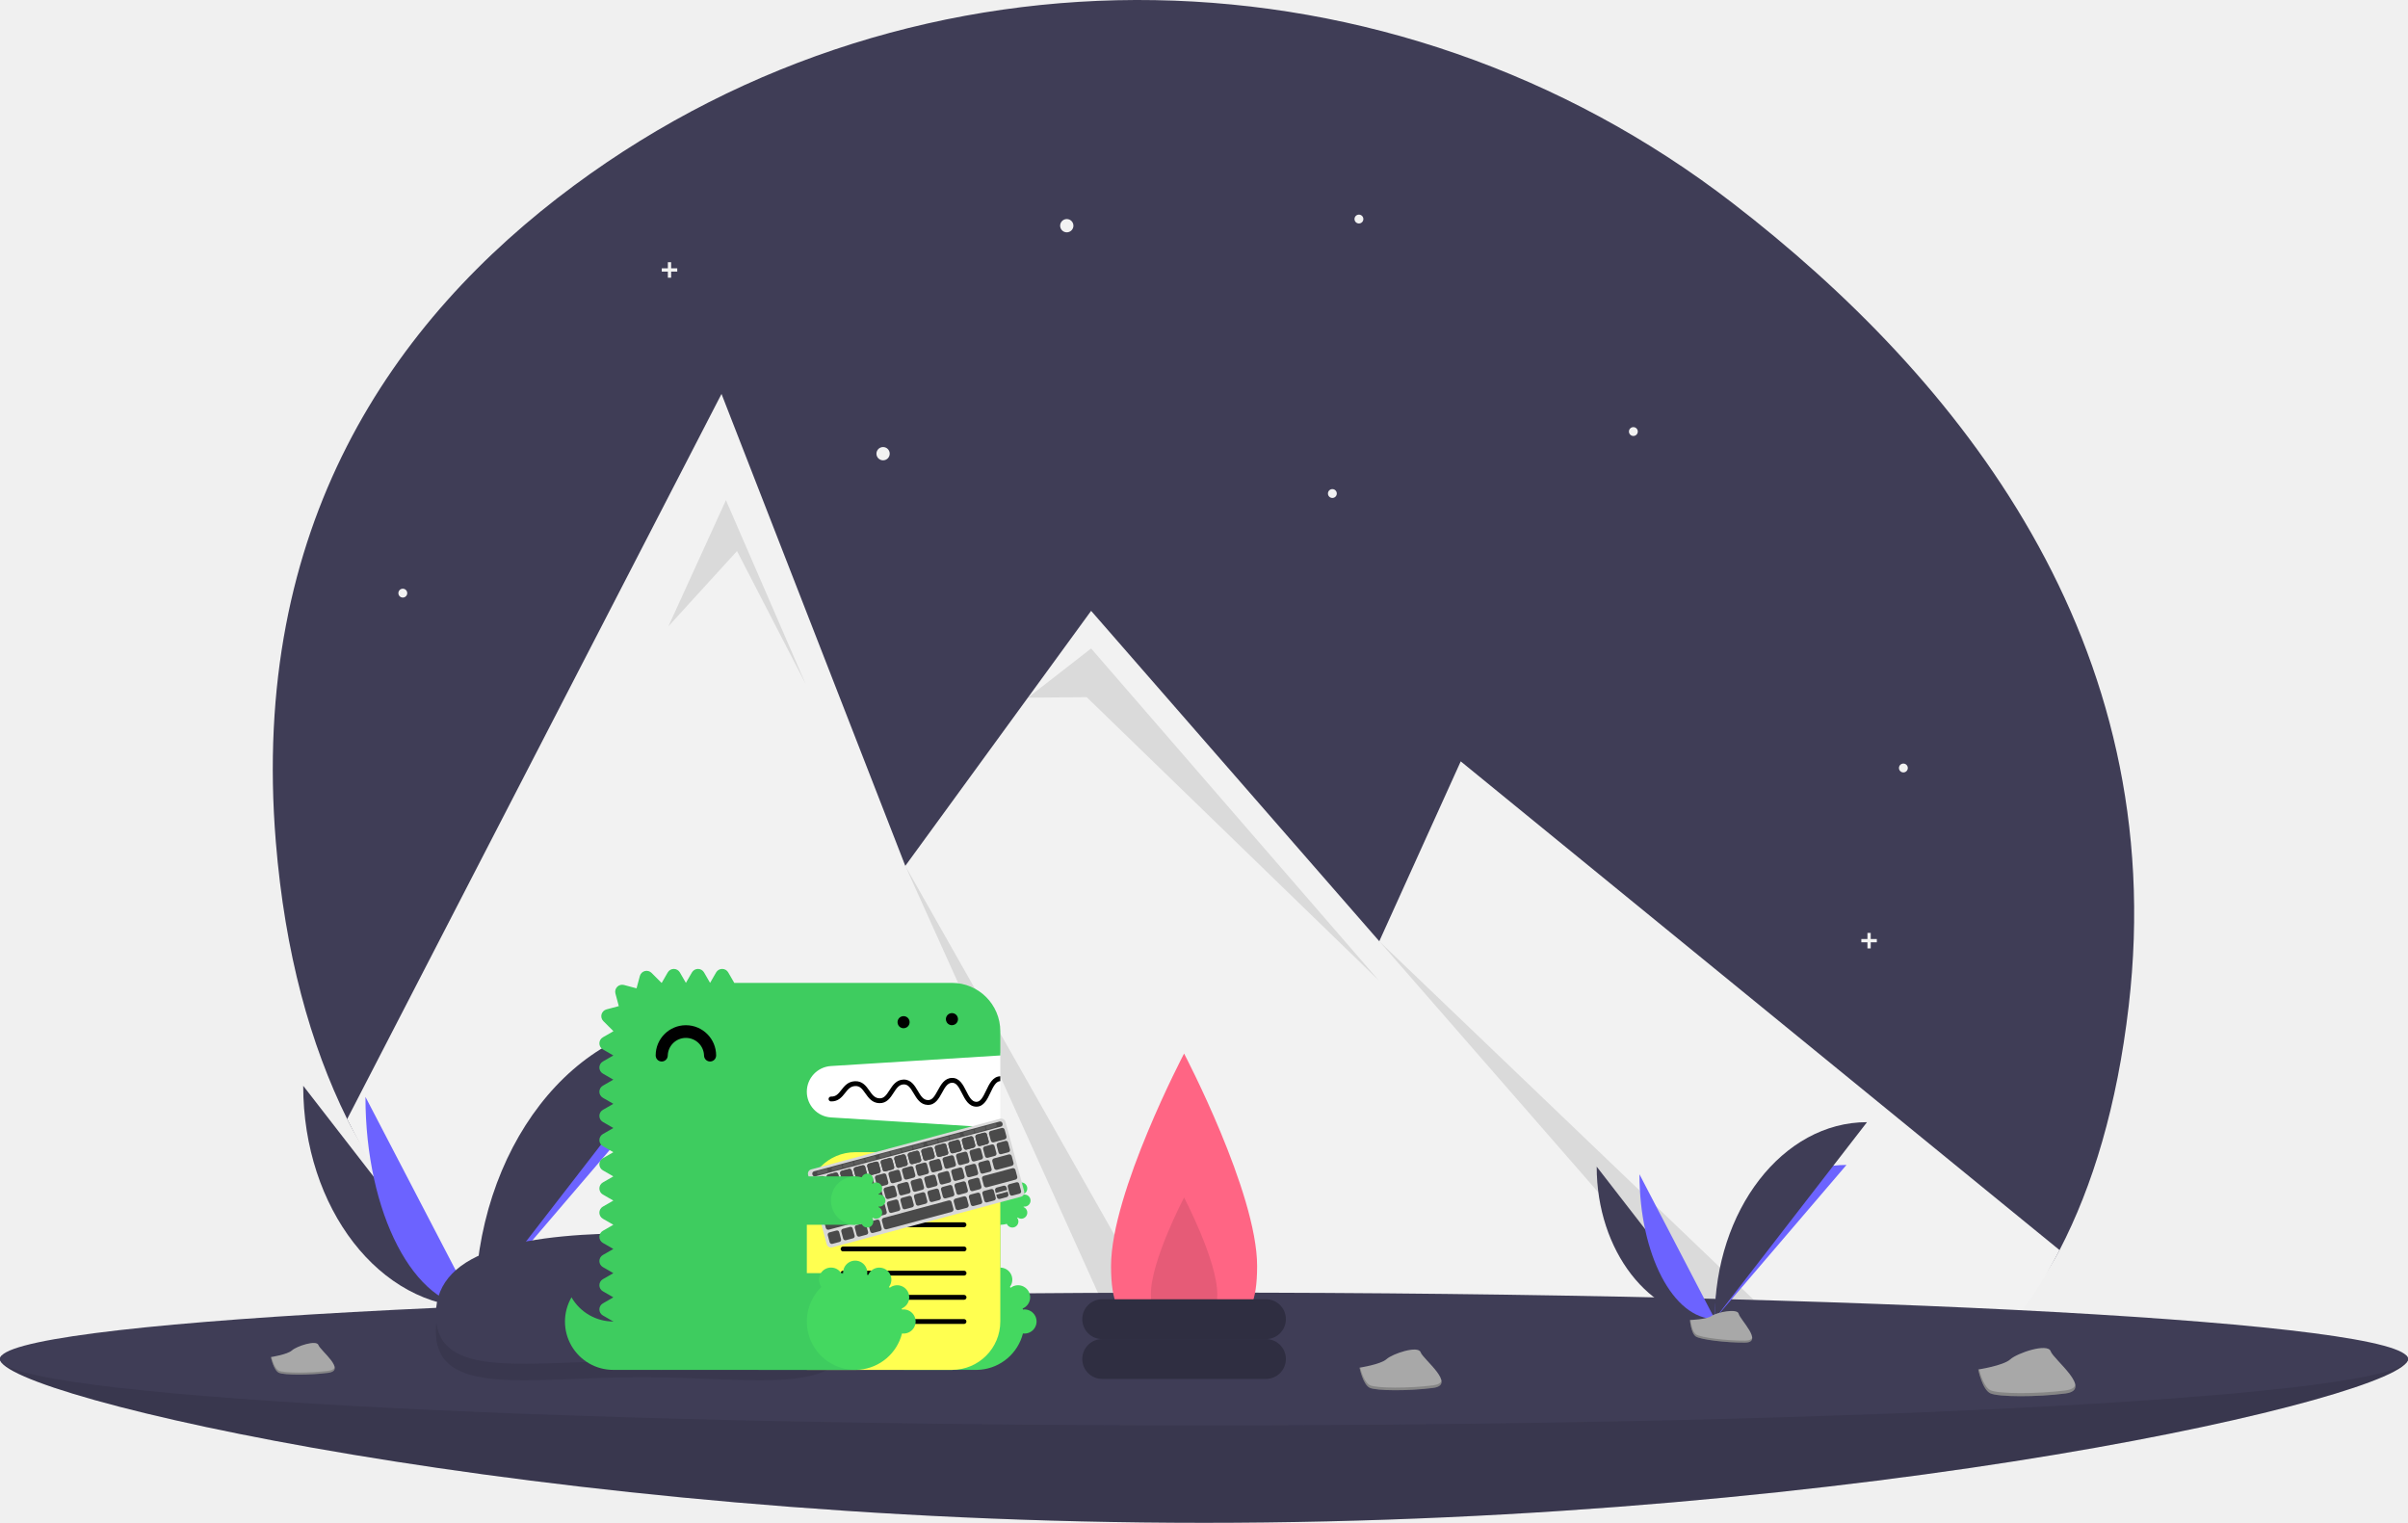
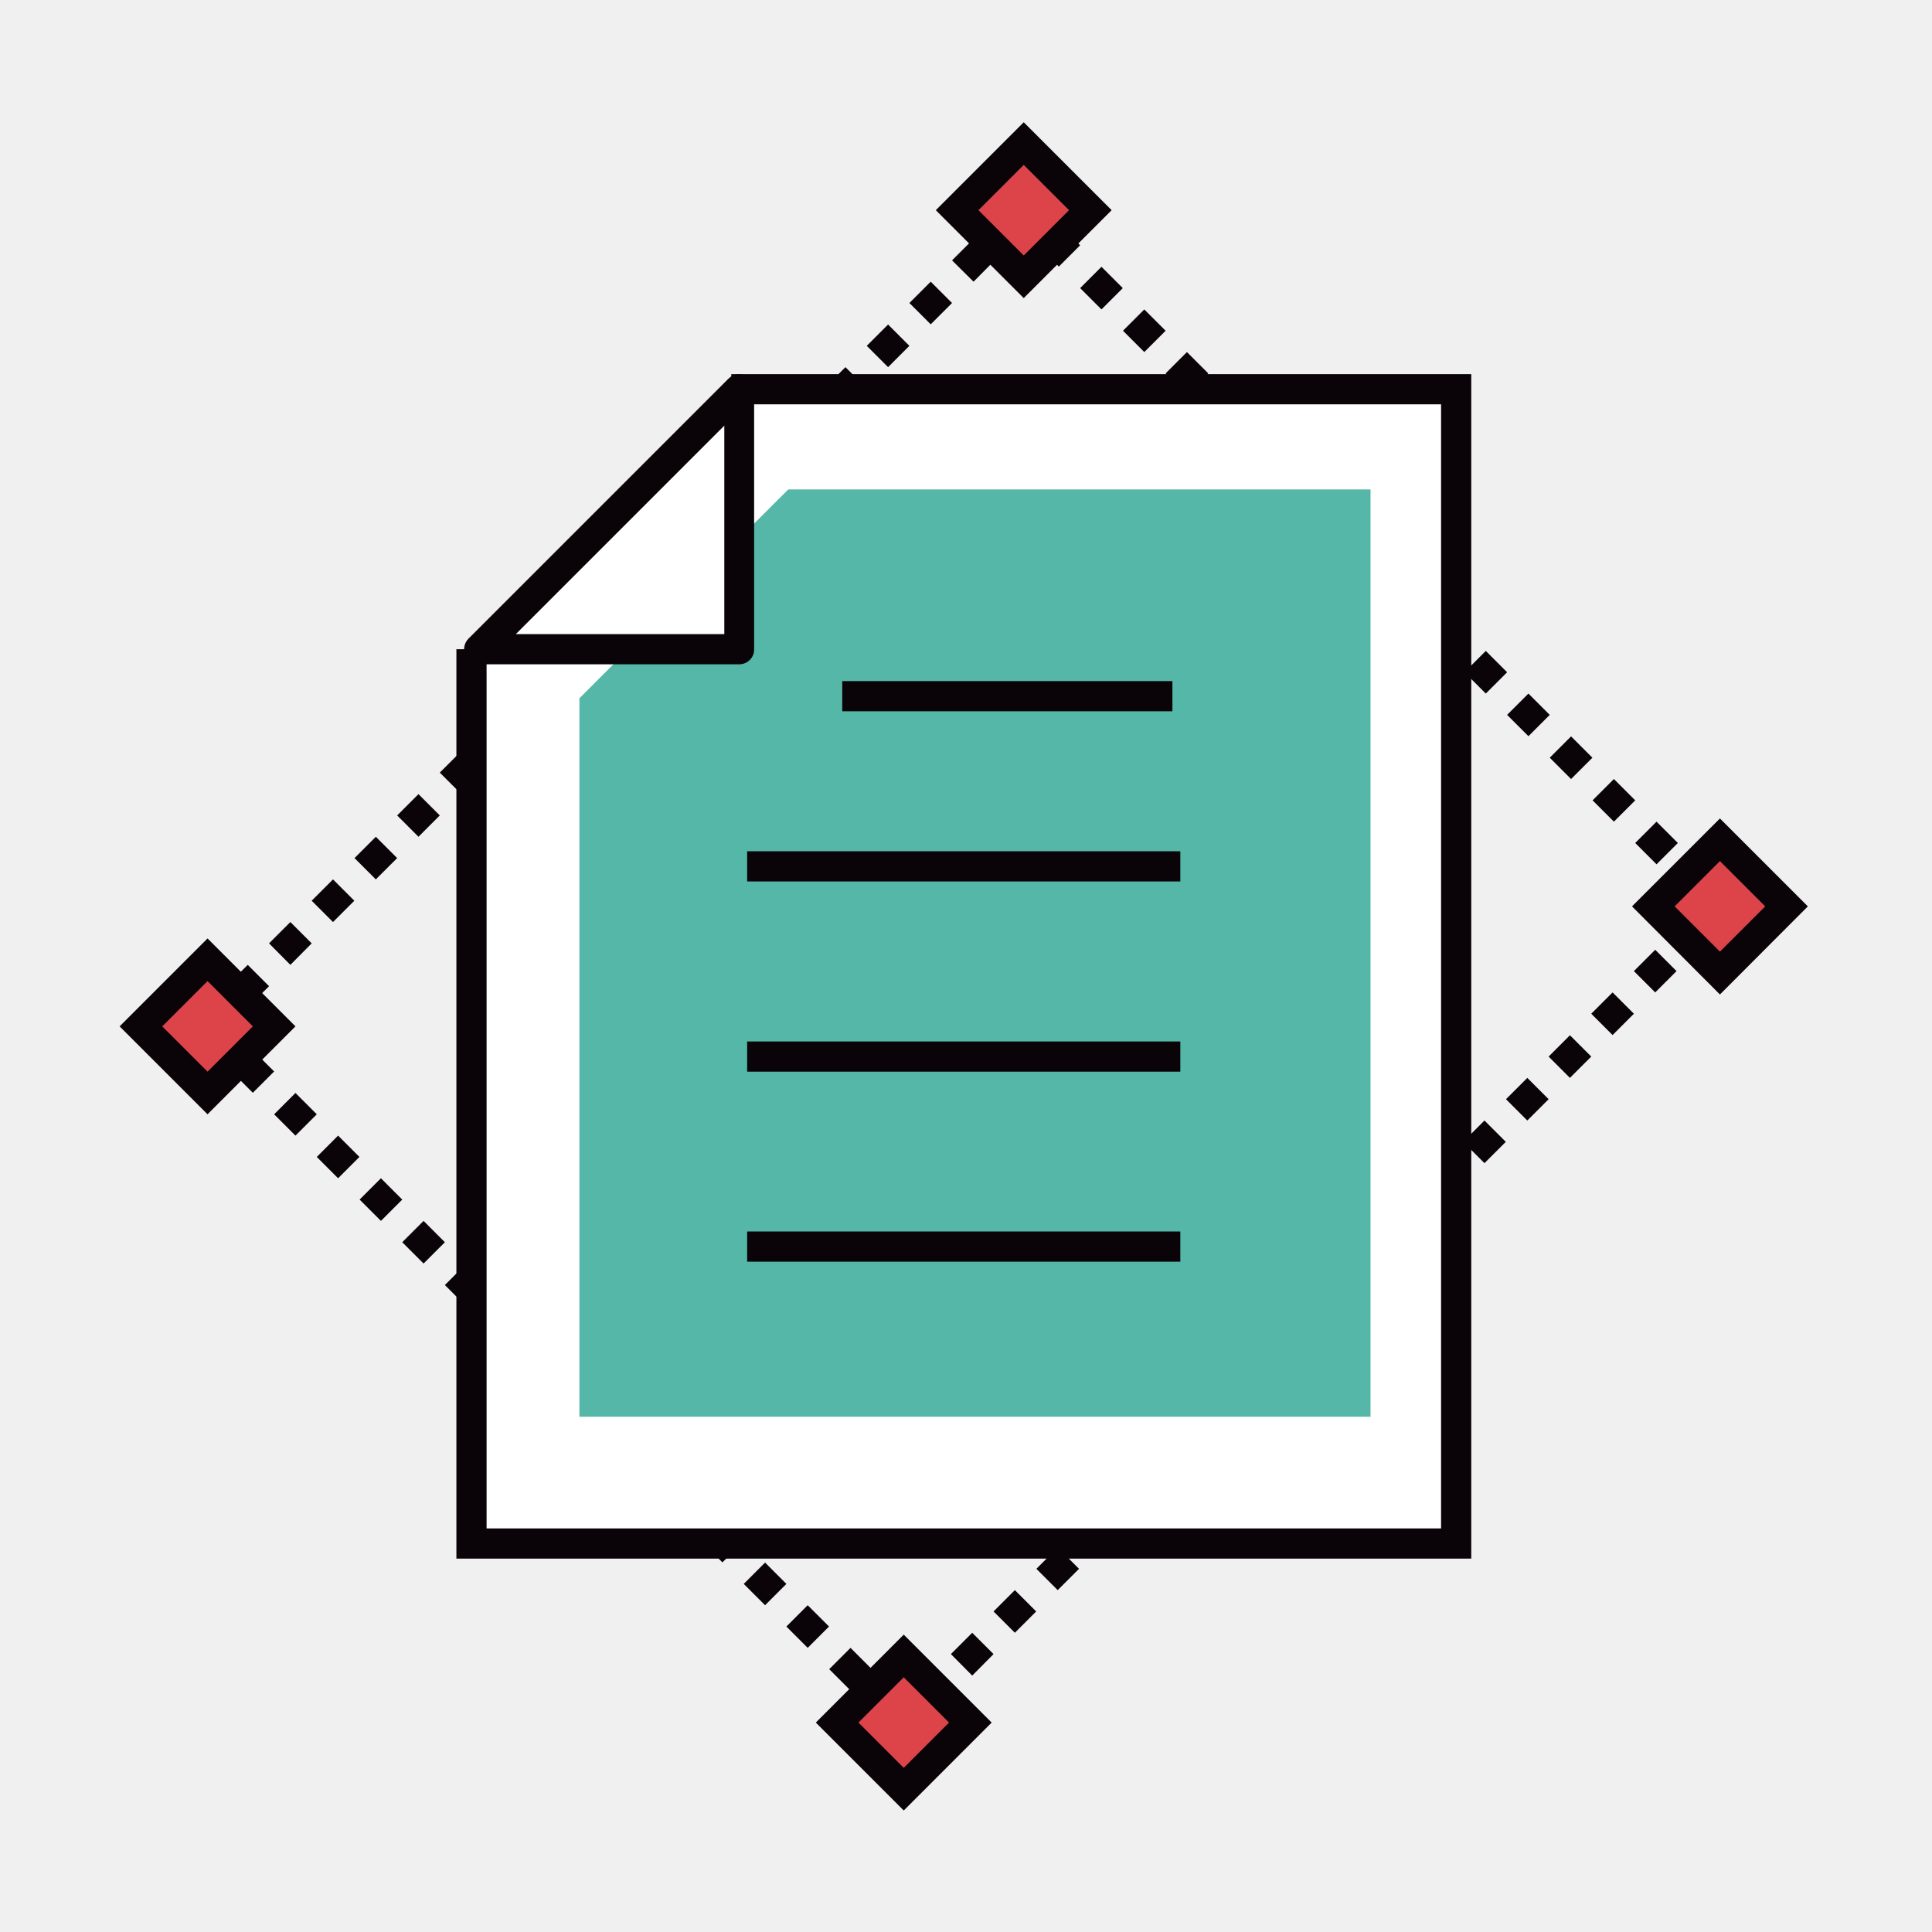
- <svg xmlns="http://www.w3.org/2000/svg" width="1088" height="687.962" viewBox="0 0 1088 687.962">
-   <g id="Group_12" data-name="Group 12" transform="translate(-57 -56)">
-     <g id="Group_11" data-name="Group 11" transform="translate(57 56)">
-       <path id="Path_83" data-name="Path 83" d="M1017.81,560.461c-5.27,45.15-16.22,81.4-31.25,110.31-20,38.52-54.21,54.04-84.77,70.28a193.275,193.275,0,0,1-27.46,11.94c-55.61,19.3-117.85,14.18-166.74,3.99a657.282,657.282,0,0,0-104.09-13.16q-14.97-.675-29.97-.67c-15.42.02-293.07,5.29-360.67-131.57-16.69-33.76-28.13-75-32.24-125.27-11.63-142.12,52.29-235.46,134.74-296.47,155.97-115.41,369.76-110.57,523.43,7.88C941.15,276.621,1036.99,396.031,1017.81,560.461Z" transform="translate(-56 -106.019)" fill="#3f3d56" />
-       <path id="Path_84" data-name="Path 84" d="M986.56,670.771c-20,38.52-47.21,64.04-77.77,80.28a193.272,193.272,0,0,1-27.46,11.94c-55.61,19.3-117.85,14.18-166.74,3.99a657.3,657.3,0,0,0-104.09-13.16q-14.97-.675-29.97-.67-23.13.03-46.25,1.72c-100.17,7.36-253.82-6.43-321.42-143.29L382,283.981,444.95,445.6l20.09,51.59,55.37-75.98L549,381.981l130.2,149.27,36.8-81.27L970.78,657.9l14.21,11.59Z" transform="translate(-56 -106.019)" fill="#f2f2f2" />
-       <path id="Path_85" data-name="Path 85" d="M302,282.962l26-57,36,83-31-60Z" opacity="0.1" />
-       <path id="Path_86" data-name="Path 86" d="M610.5,753.821q-14.97-.675-29.97-.67L465.04,497.191Z" transform="translate(-56 -106.019)" opacity="0.1" />
-       <path id="Path_87" data-name="Path 87" d="M464.411,315.191,493,292.962l130,150-132-128Z" opacity="0.1" />
-       <path id="Path_88" data-name="Path 88" d="M908.79,751.051a193.265,193.265,0,0,1-27.46,11.94L679.2,531.251Z" transform="translate(-56 -106.019)" opacity="0.1" />
-       <circle id="Ellipse_11" data-name="Ellipse 11" cx="3" cy="3" r="3" transform="translate(479 98.962)" fill="#f2f2f2" />
-       <circle id="Ellipse_12" data-name="Ellipse 12" cx="3" cy="3" r="3" transform="translate(396 201.962)" fill="#f2f2f2" />
-       <circle id="Ellipse_13" data-name="Ellipse 13" cx="2" cy="2" r="2" transform="translate(600 220.962)" fill="#f2f2f2" />
-       <circle id="Ellipse_14" data-name="Ellipse 14" cx="2" cy="2" r="2" transform="translate(180 265.962)" fill="#f2f2f2" />
-       <circle id="Ellipse_15" data-name="Ellipse 15" cx="2" cy="2" r="2" transform="translate(612 96.962)" fill="#f2f2f2" />
-       <circle id="Ellipse_16" data-name="Ellipse 16" cx="2" cy="2" r="2" transform="translate(736 192.962)" fill="#f2f2f2" />
-       <circle id="Ellipse_17" data-name="Ellipse 17" cx="2" cy="2" r="2" transform="translate(858 344.962)" fill="#f2f2f2" />
-       <path id="Path_89" data-name="Path 89" d="M306,121.222h-2.76v-2.76h-1.48v2.76H299V122.7h2.76v2.759h1.48V122.7H306Z" fill="#f2f2f2" />
-       <path id="Path_90" data-name="Path 90" d="M848,424.222h-2.76v-2.76h-1.48v2.76H841V425.7h2.76v2.759h1.48V425.7H848Z" fill="#f2f2f2" />
-       <path id="Path_91" data-name="Path 91" d="M1144,719.981c0,16.569-243.557,74-544,74s-544-57.431-544-74,243.557,14,544,14S1144,703.413,1144,719.981Z" transform="translate(-56 -106.019)" fill="#3f3d56" />
-       <path id="Path_92" data-name="Path 92" d="M1144,719.981c0,16.569-243.557,74-544,74s-544-57.431-544-74,243.557,14,544,14S1144,703.413,1144,719.981Z" transform="translate(-56 -106.019)" opacity="0.1" />
-       <ellipse id="Ellipse_18" data-name="Ellipse 18" cx="544" cy="30" rx="544" ry="30" transform="translate(0 583.962)" fill="#3f3d56" />
-       <path id="Path_93" data-name="Path 93" d="M624,677.981c0,33.137-14.775,24-33,24s-33,9.137-33-24,33-96,33-96S624,644.844,624,677.981Z" transform="translate(-56 -106.019)" fill="#ff6584" />
-       <path id="Path_94" data-name="Path 94" d="M606,690.66c0,15.062-6.716,10.909-15,10.909s-15,4.153-15-10.909,15-43.636,15-43.636S606,675.6,606,690.66Z" transform="translate(-56 -106.019)" opacity="0.1" />
-       <rect id="Rectangle_97" data-name="Rectangle 97" width="92" height="18" rx="9" transform="translate(489 604.962)" fill="#2f2e41" />
-       <rect id="Rectangle_98" data-name="Rectangle 98" width="92" height="18" rx="9" transform="translate(489 586.962)" fill="#2f2e41" />
-       <path id="Path_95" data-name="Path 95" d="M193,596.547c0,55.343,34.719,100.126,77.626,100.126" transform="translate(-56 -106.019)" fill="#3f3d56" />
-       <path id="Path_96" data-name="Path 96" d="M270.626,696.673c0-55.965,38.745-101.251,86.626-101.251" transform="translate(-56 -106.019)" fill="#6c63ff" />
-       <path id="Path_97" data-name="Path 97" d="M221.125,601.564c0,52.57,22.14,95.109,49.5,95.109" transform="translate(-56 -106.019)" fill="#6c63ff" />
-       <path id="Path_98" data-name="Path 98" d="M270.626,696.673c0-71.511,44.783-129.377,100.126-129.377" transform="translate(-56 -106.019)" fill="#3f3d56" />
-       <path id="Path_99" data-name="Path 99" d="M254.3,697.379s11.009-.339,14.326-2.7,16.934-5.183,17.757-1.395,16.544,18.844,4.115,18.945-28.879-1.936-32.19-3.953S254.3,697.379,254.3,697.379Z" transform="translate(-56 -106.019)" fill="#a8a8a8" />
-       <path id="Path_100" data-name="Path 100" d="M290.716,710.909c-12.429.1-28.879-1.936-32.19-3.953-2.522-1.536-3.527-7.048-3.863-9.591l-.368.014s.7,8.879,4.009,10.9,19.761,4.053,32.19,3.953c3.588-.029,4.827-1.305,4.759-3.2C294.755,710.174,293.386,710.887,290.716,710.909Z" transform="translate(-56 -106.019)" opacity="0.2" />
-       <path id="Path_101" data-name="Path 101" d="M777.429,633.081c0,38.029,23.857,68.8,53.341,68.8" transform="translate(-56 -106.019)" fill="#3f3d56" />
-       <path id="Path_102" data-name="Path 102" d="M830.769,701.882c0-38.456,26.623-69.575,59.525-69.575" transform="translate(-56 -106.019)" fill="#6c63ff" />
-       <path id="Path_103" data-name="Path 103" d="M796.755,636.528c0,36.124,15.213,65.354,34.014,65.354" transform="translate(-56 -106.019)" fill="#6c63ff" />
-       <path id="Path_104" data-name="Path 104" d="M830.769,701.882c0-49.139,30.773-88.9,68.8-88.9" transform="translate(-56 -106.019)" fill="#3f3d56" />
-       <path id="Path_105" data-name="Path 105" d="M819.548,702.367s7.565-.233,9.844-1.856,11.636-3.562,12.2-.958,11.368,12.949,2.828,13.018-19.844-1.33-22.119-2.716S819.548,702.367,819.548,702.367Z" transform="translate(-56 -106.019)" fill="#a8a8a8" />
-       <path id="Path_106" data-name="Path 106" d="M844.574,711.664c-8.54.069-19.844-1.33-22.119-2.716-1.733-1.056-2.423-4.843-2.654-6.59l-.253.01s.479,6.1,2.755,7.487,13.579,2.785,22.119,2.716c2.465-.02,3.317-.9,3.27-2.2C847.349,711.159,846.409,711.649,844.574,711.664Z" transform="translate(-56 -106.019)" opacity="0.2" />
-       <path id="Path_107" data-name="Path 107" d="M949.813,724.718s11.36-1.729,14.5-4.591,16.89-7.488,18.217-3.667,19.494,17.447,6.633,19.107-30.153,1.609-33.835-.065S949.813,724.718,949.813,724.718Z" transform="translate(-56 -106.019)" fill="#a8a8a8" />
-       <path id="Path_108" data-name="Path 108" d="M989.228,734.173c-12.86,1.659-30.153,1.609-33.835-.065-2.8-1.275-4.535-6.858-5.2-9.45l-.379.061s1.833,9.109,5.516,10.783,20.975,1.725,33.835.065c3.712-.479,4.836-1.956,4.529-3.906C993.319,732.907,991.991,733.817,989.228,734.173Z" transform="translate(-56 -106.019)" opacity="0.2" />
-       <path id="Path_109" data-name="Path 109" d="M670.26,723.9s9.587-1.459,12.237-3.875,14.255-6.32,15.374-3.095,16.452,14.725,5.6,16.125-25.448,1.358-28.555-.055S670.26,723.9,670.26,723.9Z" transform="translate(-56 -106.019)" fill="#a8a8a8" />
-       <path id="Path_110" data-name="Path 110" d="M703.524,731.875c-10.853,1.4-25.448,1.358-28.555-.055-2.367-1.076-3.827-5.788-4.39-7.976l-.32.051s1.547,7.687,4.655,9.1,17.7,1.456,28.555.055c3.133-.4,4.081-1.651,3.822-3.3C706.977,730.807,705.856,731.575,703.524,731.875Z" transform="translate(-56 -106.019)" opacity="0.2" />
-       <path id="Path_111" data-name="Path 111" d="M178.389,719.109s7.463-1.136,9.527-3.016,11.1-4.92,11.969-2.409,12.808,11.463,4.358,12.553-19.811,1.057-22.23-.043S178.389,719.109,178.389,719.109Z" transform="translate(-56 -106.019)" fill="#a8a8a8" />
-       <path id="Path_112" data-name="Path 112" d="M204.285,725.321c-8.449,1.09-19.811,1.057-22.23-.043-1.842-.838-2.979-4.506-3.417-6.209l-.249.04s1.2,5.984,3.624,7.085,13.781,1.133,22.23.043c2.439-.315,3.177-1.285,2.976-2.566C206.973,724.489,206.1,725.087,204.285,725.321Z" transform="translate(-56 -106.019)" opacity="0.2" />
-       <path id="Path_113" data-name="Path 113" d="M439.7,707.337c0,30.22-42.124,20.873-93.7,20.873s-93.074,9.347-93.074-20.873,42.118-36.793,93.694-36.793S439.7,677.117,439.7,707.337Z" transform="translate(-56 -106.019)" opacity="0.1" />
-       <path id="Path_114" data-name="Path 114" d="M439.7,699.9c0,30.22-42.124,20.873-93.7,20.873s-93.074,9.347-93.074-20.873S295.04,663.1,346.616,663.1,439.7,669.676,439.7,699.9Z" transform="translate(-56 -106.019)" fill="#3f3d56" />
-     </g>
-     <g id="docusaurus_keytar" transform="translate(312.271 493.733)">
-       <path id="Path_40" data-name="Path 40" d="M99,52h91.791V89.153H99Z" transform="translate(5.904 -14.001)" fill="#fff" fill-rule="evenodd" />
-       <path id="Path_41" data-name="Path 41" d="M24.855,163.927A21.828,21.828,0,0,1,5.947,153a21.829,21.829,0,0,0,18.908,32.782H46.71V163.927Z" transform="translate(-3 -4.634)" fill="#3ecc5f" fill-rule="evenodd" />
-       <path id="Path_42" data-name="Path 42" d="M121.861,61.1l76.514-4.782V45.39A21.854,21.854,0,0,0,176.52,23.535H78.173L75.441,18.8a3.154,3.154,0,0,0-5.464,0l-2.732,4.732L64.513,18.8a3.154,3.154,0,0,0-5.464,0l-2.732,4.732L53.586,18.8a3.154,3.154,0,0,0-5.464,0L45.39,23.535c-.024,0-.046,0-.071,0l-4.526-4.525a3.153,3.153,0,0,0-5.276,1.414l-1.5,5.577-5.674-1.521a3.154,3.154,0,0,0-3.863,3.864L26,34.023l-5.575,1.494a3.155,3.155,0,0,0-1.416,5.278l4.526,4.526c0,.023,0,.046,0,.07L18.8,48.122a3.154,3.154,0,0,0,0,5.464l4.732,2.732L18.8,59.05a3.154,3.154,0,0,0,0,5.464l4.732,2.732L18.8,69.977a3.154,3.154,0,0,0,0,5.464l4.732,2.732L18.8,80.9a3.154,3.154,0,0,0,0,5.464L23.535,89.1,18.8,91.832a3.154,3.154,0,0,0,0,5.464l4.732,2.732L18.8,102.76a3.154,3.154,0,0,0,0,5.464l4.732,2.732L18.8,113.687a3.154,3.154,0,0,0,0,5.464l4.732,2.732L18.8,124.615a3.154,3.154,0,0,0,0,5.464l4.732,2.732L18.8,135.542a3.154,3.154,0,0,0,0,5.464l4.732,2.732L18.8,146.469a3.154,3.154,0,0,0,0,5.464l4.732,2.732L18.8,157.4a3.154,3.154,0,0,0,0,5.464l4.732,2.732L18.8,168.324a3.154,3.154,0,0,0,0,5.464l4.732,2.732A21.854,21.854,0,0,0,45.39,198.375H176.52a21.854,21.854,0,0,0,21.855-21.855V89.1l-76.514-4.782a11.632,11.632,0,0,1,0-23.219" transform="translate(-1.681 -17.226)" fill="#3ecc5f" fill-rule="evenodd" />
-       <path id="Path_43" data-name="Path 43" d="M143,186.71h32.782V143H143Z" transform="translate(9.984 -5.561)" fill="#3ecc5f" fill-rule="evenodd" />
-       <path id="Path_44" data-name="Path 44" d="M196.71,159.855a5.438,5.438,0,0,0-.7.07c-.042-.164-.081-.329-.127-.493a5.457,5.457,0,1,0-5.4-9.372q-.181-.185-.366-.367a5.454,5.454,0,1,0-9.384-5.4c-.162-.046-.325-.084-.486-.126a5.467,5.467,0,1,0-10.788,0c-.162.042-.325.08-.486.126a5.457,5.457,0,1,0-9.384,5.4,21.843,21.843,0,1,0,36.421,21.02,5.452,5.452,0,1,0,.7-10.858" transform="translate(10.912 -6.025)" fill="#44d860" fill-rule="evenodd" />
-       <path id="Path_45" data-name="Path 45" d="M153,124.855h32.782V103H153Z" transform="translate(10.912 -9.271)" fill="#3ecc5f" fill-rule="evenodd" />
-       <path id="Path_46" data-name="Path 46" d="M194.855,116.765a2.732,2.732,0,1,0,0-5.464,2.811,2.811,0,0,0-.349.035c-.022-.082-.04-.164-.063-.246a2.733,2.733,0,0,0-1.052-5.253,2.7,2.7,0,0,0-1.648.566q-.09-.093-.184-.184a2.7,2.7,0,0,0,.553-1.633,2.732,2.732,0,0,0-5.245-1.07,10.928,10.928,0,1,0,0,21.031,2.732,2.732,0,0,0,5.245-1.07,2.7,2.7,0,0,0-.553-1.633q.093-.09.184-.184a2.7,2.7,0,0,0,1.648.566,2.732,2.732,0,0,0,1.052-5.253c.023-.081.042-.164.063-.246a2.814,2.814,0,0,0,.349.035" transform="translate(12.767 -9.377)" fill="#44d860" fill-rule="evenodd" />
-       <path id="Path_47" data-name="Path 47" d="M65.087,56.891a2.732,2.732,0,0,1-2.732-2.732,8.2,8.2,0,0,0-16.391,0,2.732,2.732,0,0,1-5.464,0,13.659,13.659,0,0,1,27.319,0,2.732,2.732,0,0,1-2.732,2.732" transform="translate(0.478 -15.068)" fill-rule="evenodd" />
-       <path id="Path_48" data-name="Path 48" d="M103,191.347h65.565a21.854,21.854,0,0,0,21.855-21.855V93H124.855A21.854,21.854,0,0,0,103,114.855Z" transform="translate(6.275 -10.199)" fill="#ffff50" fill-rule="evenodd" />
-       <path id="Path_49" data-name="Path 49" d="M173.216,129.787H118.535a1.093,1.093,0,1,1,0-2.185h54.681a1.093,1.093,0,0,1,0,2.185m0,21.855H118.535a1.093,1.093,0,1,1,0-2.186h54.681a1.093,1.093,0,0,1,0,2.186m0,21.855H118.535a1.093,1.093,0,1,1,0-2.185h54.681a1.093,1.093,0,0,1,0,2.185m0-54.434H118.535a1.093,1.093,0,1,1,0-2.185h54.681a1.093,1.093,0,0,1,0,2.185m0,21.652H118.535a1.093,1.093,0,1,1,0-2.186h54.681a1.093,1.093,0,0,1,0,2.186m0,21.855H118.535a1.093,1.093,0,1,1,0-2.186h54.681a1.093,1.093,0,0,1,0,2.186M189.585,61.611c-.013,0-.024-.007-.037-.005-3.377.115-4.974,3.492-6.384,6.472-1.471,3.114-2.608,5.139-4.473,5.078-2.064-.074-3.244-2.406-4.494-4.874-1.436-2.835-3.075-6.049-6.516-5.929-3.329.114-4.932,3.053-6.346,5.646-1.5,2.762-2.529,4.442-4.5,4.364-2.106-.076-3.225-1.972-4.52-4.167-1.444-2.443-3.112-5.191-6.487-5.1-3.272.113-4.879,2.606-6.3,4.808-1.5,2.328-2.552,3.746-4.551,3.662-2.156-.076-3.27-1.65-4.558-3.472-1.447-2.047-3.077-4.363-6.442-4.251-3.2.109-4.807,2.153-6.224,3.954-1.346,1.709-2.4,3.062-4.621,2.977a1.093,1.093,0,0,0-.079,2.186c3.3.11,4.967-1.967,6.417-3.81,1.286-1.635,2.4-3.045,4.582-3.12,2.1-.09,3.091,1.218,4.584,3.327,1.417,2,3.026,4.277,6.263,4.394,3.391.114,5.022-2.42,6.467-4.663,1.292-2,2.406-3.734,4.535-3.807,1.959-.073,3.026,1.475,4.529,4.022,1.417,2.4,3.023,5.121,6.324,5.241,3.415.118,5.064-2.863,6.5-5.5,1.245-2.282,2.419-4.437,4.5-4.509,1.959-.046,2.981,1.743,4.492,4.732,1.412,2.79,3.013,5.95,6.365,6.071l.185,0c3.348,0,4.937-3.36,6.343-6.331,1.245-2.634,2.423-5.114,4.444-5.216Z" transform="translate(7.109 -13.11)" fill-rule="evenodd" />
-       <path id="Path_50" data-name="Path 50" d="M83,186.71h43.71V143H83Z" transform="translate(4.42 -5.561)" fill="#3ecc5f" fill-rule="evenodd" />
-       <g id="Group_8" data-name="Group 8" transform="matrix(0.966, -0.259, 0.259, 0.966, 109.327, 91.085)">
-         <rect id="Rectangle_3" data-name="Rectangle 3" width="92.361" height="36.462" rx="2" transform="translate(0 0)" fill="#d8d8d8" />
-         <g id="Group_2" data-name="Group 2" transform="translate(1.531 23.03)">
-           <rect id="Rectangle_4" data-name="Rectangle 4" width="5.336" height="5.336" rx="1" transform="translate(16.797 0)" fill="#4a4a4a" />
-           <rect id="Rectangle_5" data-name="Rectangle 5" width="5.336" height="5.336" rx="1" transform="translate(23.12 0)" fill="#4a4a4a" />
-           <rect id="Rectangle_6" data-name="Rectangle 6" width="5.336" height="5.336" rx="1" transform="translate(29.444 0)" fill="#4a4a4a" />
-           <rect id="Rectangle_7" data-name="Rectangle 7" width="5.336" height="5.336" rx="1" transform="translate(35.768 0)" fill="#4a4a4a" />
-           <rect id="Rectangle_8" data-name="Rectangle 8" width="5.336" height="5.336" rx="1" transform="translate(42.091 0)" fill="#4a4a4a" />
-           <rect id="Rectangle_9" data-name="Rectangle 9" width="5.336" height="5.336" rx="1" transform="translate(48.415 0)" fill="#4a4a4a" />
-           <rect id="Rectangle_10" data-name="Rectangle 10" width="5.336" height="5.336" rx="1" transform="translate(54.739 0)" fill="#4a4a4a" />
-           <rect id="Rectangle_11" data-name="Rectangle 11" width="5.336" height="5.336" rx="1" transform="translate(61.063 0)" fill="#4a4a4a" />
-           <rect id="Rectangle_12" data-name="Rectangle 12" width="5.336" height="5.336" rx="1" transform="translate(67.386 0)" fill="#4a4a4a" />
-           <path id="Path_51" data-name="Path 51" d="M1.093,0H14.518a1.093,1.093,0,0,1,1.093,1.093V4.243a1.093,1.093,0,0,1-1.093,1.093H1.093A1.093,1.093,0,0,1,0,4.243V1.093A1.093,1.093,0,0,1,1.093,0ZM75,0H88.426a1.093,1.093,0,0,1,1.093,1.093V4.243a1.093,1.093,0,0,1-1.093,1.093H75a1.093,1.093,0,0,1-1.093-1.093V1.093A1.093,1.093,0,0,1,75,0Z" transform="translate(0 0)" fill="#4a4a4a" fill-rule="evenodd" />
-         </g>
-         <g id="Group_3" data-name="Group 3" transform="translate(1.531 10.261)">
-           <path id="Path_52" data-name="Path 52" d="M1.093,0H6.218A1.093,1.093,0,0,1,7.31,1.093V4.242A1.093,1.093,0,0,1,6.218,5.335H1.093A1.093,1.093,0,0,1,0,4.242V1.093A1.093,1.093,0,0,1,1.093,0Z" transform="translate(0 0)" fill="#4a4a4a" fill-rule="evenodd" />
-           <rect id="Rectangle_13" data-name="Rectangle 13" width="5.336" height="5.336" rx="1" transform="translate(8.299 0)" fill="#4a4a4a" />
-           <rect id="Rectangle_14" data-name="Rectangle 14" width="5.336" height="5.336" rx="1" transform="translate(14.623 0)" fill="#4a4a4a" />
-           <rect id="Rectangle_15" data-name="Rectangle 15" width="5.336" height="5.336" rx="1" transform="translate(20.947 0)" fill="#4a4a4a" />
-           <rect id="Rectangle_16" data-name="Rectangle 16" width="5.336" height="5.336" rx="1" transform="translate(27.271 0)" fill="#4a4a4a" />
-           <rect id="Rectangle_17" data-name="Rectangle 17" width="5.336" height="5.336" rx="1" transform="translate(33.594 0)" fill="#4a4a4a" />
-           <rect id="Rectangle_18" data-name="Rectangle 18" width="5.336" height="5.336" rx="1" transform="translate(39.918 0)" fill="#4a4a4a" />
-           <rect id="Rectangle_19" data-name="Rectangle 19" width="5.336" height="5.336" rx="1" transform="translate(46.242 0)" fill="#4a4a4a" />
-           <rect id="Rectangle_20" data-name="Rectangle 20" width="5.336" height="5.336" rx="1" transform="translate(52.565 0)" fill="#4a4a4a" />
-           <rect id="Rectangle_21" data-name="Rectangle 21" width="5.336" height="5.336" rx="1" transform="translate(58.888 0)" fill="#4a4a4a" />
-           <rect id="Rectangle_22" data-name="Rectangle 22" width="5.336" height="5.336" rx="1" transform="translate(65.212 0)" fill="#4a4a4a" />
-           <rect id="Rectangle_23" data-name="Rectangle 23" width="5.336" height="5.336" rx="1" transform="translate(71.536 0)" fill="#4a4a4a" />
-           <rect id="Rectangle_24" data-name="Rectangle 24" width="5.336" height="5.336" rx="1" transform="translate(77.859 0)" fill="#4a4a4a" />
-           <rect id="Rectangle_25" data-name="Rectangle 25" width="5.336" height="5.336" rx="1" transform="translate(84.183 0)" fill="#4a4a4a" />
-         </g>
-         <g id="Group_4" data-name="Group 4" transform="translate(91.05 9.546) rotate(180)">
-           <path id="Path_53" data-name="Path 53" d="M1.093,0H6.219A1.093,1.093,0,0,1,7.312,1.093v3.15A1.093,1.093,0,0,1,6.219,5.336H1.093A1.093,1.093,0,0,1,0,4.243V1.093A1.093,1.093,0,0,1,1.093,0Z" transform="translate(0 0)" fill="#4a4a4a" fill-rule="evenodd" />
-           <rect id="Rectangle_26" data-name="Rectangle 26" width="5.336" height="5.336" rx="1" transform="translate(8.299 0)" fill="#4a4a4a" />
-           <rect id="Rectangle_27" data-name="Rectangle 27" width="5.336" height="5.336" rx="1" transform="translate(14.623 0)" fill="#4a4a4a" />
-           <rect id="Rectangle_28" data-name="Rectangle 28" width="5.336" height="5.336" rx="1" transform="translate(20.947 0)" fill="#4a4a4a" />
-           <rect id="Rectangle_29" data-name="Rectangle 29" width="5.336" height="5.336" rx="1" transform="translate(27.271 0)" fill="#4a4a4a" />
-           <rect id="Rectangle_30" data-name="Rectangle 30" width="5.336" height="5.336" rx="1" transform="translate(33.594 0)" fill="#4a4a4a" />
-           <rect id="Rectangle_31" data-name="Rectangle 31" width="5.336" height="5.336" rx="1" transform="translate(39.918 0)" fill="#4a4a4a" />
-           <rect id="Rectangle_32" data-name="Rectangle 32" width="5.336" height="5.336" rx="1" transform="translate(46.242 0)" fill="#4a4a4a" />
-           <rect id="Rectangle_33" data-name="Rectangle 33" width="5.336" height="5.336" rx="1" transform="translate(52.565 0)" fill="#4a4a4a" />
-           <rect id="Rectangle_34" data-name="Rectangle 34" width="5.336" height="5.336" rx="1" transform="translate(58.889 0)" fill="#4a4a4a" />
-           <rect id="Rectangle_35" data-name="Rectangle 35" width="5.336" height="5.336" rx="1" transform="translate(65.213 0)" fill="#4a4a4a" />
-           <rect id="Rectangle_36" data-name="Rectangle 36" width="5.336" height="5.336" rx="1" transform="translate(71.537 0)" fill="#4a4a4a" />
-           <rect id="Rectangle_37" data-name="Rectangle 37" width="5.336" height="5.336" rx="1" transform="translate(77.86 0)" fill="#4a4a4a" />
-           <rect id="Rectangle_38" data-name="Rectangle 38" width="5.336" height="5.336" rx="1" transform="translate(84.183 0)" fill="#4a4a4a" />
-           <rect id="Rectangle_39" data-name="Rectangle 39" width="5.336" height="5.336" rx="1" transform="translate(8.299 0)" fill="#4a4a4a" />
-           <rect id="Rectangle_40" data-name="Rectangle 40" width="5.336" height="5.336" rx="1" transform="translate(14.623 0)" fill="#4a4a4a" />
-           <rect id="Rectangle_41" data-name="Rectangle 41" width="5.336" height="5.336" rx="1" transform="translate(20.947 0)" fill="#4a4a4a" />
-           <rect id="Rectangle_42" data-name="Rectangle 42" width="5.336" height="5.336" rx="1" transform="translate(27.271 0)" fill="#4a4a4a" />
-           <rect id="Rectangle_43" data-name="Rectangle 43" width="5.336" height="5.336" rx="1" transform="translate(33.594 0)" fill="#4a4a4a" />
-           <rect id="Rectangle_44" data-name="Rectangle 44" width="5.336" height="5.336" rx="1" transform="translate(39.918 0)" fill="#4a4a4a" />
-           <rect id="Rectangle_45" data-name="Rectangle 45" width="5.336" height="5.336" rx="1" transform="translate(46.242 0)" fill="#4a4a4a" />
-           <rect id="Rectangle_46" data-name="Rectangle 46" width="5.336" height="5.336" rx="1" transform="translate(52.565 0)" fill="#4a4a4a" />
-           <rect id="Rectangle_47" data-name="Rectangle 47" width="5.336" height="5.336" rx="1" transform="translate(58.889 0)" fill="#4a4a4a" />
-           <rect id="Rectangle_48" data-name="Rectangle 48" width="5.336" height="5.336" rx="1" transform="translate(65.213 0)" fill="#4a4a4a" />
-           <rect id="Rectangle_49" data-name="Rectangle 49" width="5.336" height="5.336" rx="1" transform="translate(71.537 0)" fill="#4a4a4a" />
-           <rect id="Rectangle_50" data-name="Rectangle 50" width="5.336" height="5.336" rx="1" transform="translate(77.86 0)" fill="#4a4a4a" />
-           <rect id="Rectangle_51" data-name="Rectangle 51" width="5.336" height="5.336" rx="1" transform="translate(84.183 0)" fill="#4a4a4a" />
-         </g>
-         <g id="Group_6" data-name="Group 6" transform="translate(1.531 16.584)">
-           <path id="Path_54" data-name="Path 54" d="M1.093,0h7.3A1.093,1.093,0,0,1,9.485,1.093v3.15A1.093,1.093,0,0,1,8.392,5.336h-7.3A1.093,1.093,0,0,1,0,4.243V1.094A1.093,1.093,0,0,1,1.093,0Z" transform="translate(0 0)" fill="#4a4a4a" fill-rule="evenodd" />
-           <g id="Group_5" data-name="Group 5" transform="translate(10.671 0)">
-             <rect id="Rectangle_52" data-name="Rectangle 52" width="5.336" height="5.336" rx="1" fill="#4a4a4a" />
-             <rect id="Rectangle_53" data-name="Rectangle 53" width="5.336" height="5.336" rx="1" transform="translate(6.324 0)" fill="#4a4a4a" />
-             <rect id="Rectangle_54" data-name="Rectangle 54" width="5.336" height="5.336" rx="1" transform="translate(12.647 0)" fill="#4a4a4a" />
-             <rect id="Rectangle_55" data-name="Rectangle 55" width="5.336" height="5.336" rx="1" transform="translate(18.971 0)" fill="#4a4a4a" />
-             <rect id="Rectangle_56" data-name="Rectangle 56" width="5.336" height="5.336" rx="1" transform="translate(25.295 0)" fill="#4a4a4a" />
-             <rect id="Rectangle_57" data-name="Rectangle 57" width="5.336" height="5.336" rx="1" transform="translate(31.619 0)" fill="#4a4a4a" />
-             <rect id="Rectangle_58" data-name="Rectangle 58" width="5.336" height="5.336" rx="1" transform="translate(37.942 0)" fill="#4a4a4a" />
-             <rect id="Rectangle_59" data-name="Rectangle 59" width="5.336" height="5.336" rx="1" transform="translate(44.265 0)" fill="#4a4a4a" />
-             <rect id="Rectangle_60" data-name="Rectangle 60" width="5.336" height="5.336" rx="1" transform="translate(50.589 0)" fill="#4a4a4a" />
-             <rect id="Rectangle_61" data-name="Rectangle 61" width="5.336" height="5.336" rx="1" transform="translate(56.912 0)" fill="#4a4a4a" />
-             <rect id="Rectangle_62" data-name="Rectangle 62" width="5.336" height="5.336" rx="1" transform="translate(63.236 0)" fill="#4a4a4a" />
-           </g>
-           <path id="Path_55" data-name="Path 55" d="M1.094,0H8A1.093,1.093,0,0,1,9.091,1.093v3.15A1.093,1.093,0,0,1,8,5.336H1.093A1.093,1.093,0,0,1,0,4.243V1.094A1.093,1.093,0,0,1,1.093,0Z" transform="translate(80.428 0)" fill="#4a4a4a" fill-rule="evenodd" />
-         </g>
-         <g id="Group_7" data-name="Group 7" transform="translate(1.531 29.627)">
-           <rect id="Rectangle_63" data-name="Rectangle 63" width="5.336" height="5.336" rx="1" transform="translate(0 0)" fill="#4a4a4a" />
-           <rect id="Rectangle_64" data-name="Rectangle 64" width="5.336" height="5.336" rx="1" transform="translate(6.324 0)" fill="#4a4a4a" />
-           <rect id="Rectangle_65" data-name="Rectangle 65" width="5.336" height="5.336" rx="1" transform="translate(12.647 0)" fill="#4a4a4a" />
-           <rect id="Rectangle_66" data-name="Rectangle 66" width="5.336" height="5.336" rx="1" transform="translate(18.971 0)" fill="#4a4a4a" />
-           <path id="Path_56" data-name="Path 56" d="M1.093,0H31.515a1.093,1.093,0,0,1,1.093,1.093V4.244a1.093,1.093,0,0,1-1.093,1.093H1.093A1.093,1.093,0,0,1,0,4.244V1.093A1.093,1.093,0,0,1,1.093,0ZM34.687,0h3.942a1.093,1.093,0,0,1,1.093,1.093V4.244a1.093,1.093,0,0,1-1.093,1.093H34.687a1.093,1.093,0,0,1-1.093-1.093V1.093A1.093,1.093,0,0,1,34.687,0Z" transform="translate(25.294 0)" fill="#4a4a4a" fill-rule="evenodd" />
-           <rect id="Rectangle_67" data-name="Rectangle 67" width="5.336" height="5.336" rx="1" transform="translate(66.003 0)" fill="#4a4a4a" />
-           <rect id="Rectangle_68" data-name="Rectangle 68" width="5.336" height="5.336" rx="1" transform="translate(72.327 0)" fill="#4a4a4a" />
-           <rect id="Rectangle_69" data-name="Rectangle 69" width="5.336" height="5.336" rx="1" transform="translate(84.183 0)" fill="#4a4a4a" />
-           <path id="Path_57" data-name="Path 57" d="M5.336,0V1.18A1.093,1.093,0,0,1,4.243,2.273H1.093A1.093,1.093,0,0,1,0,1.18V0Z" transform="translate(83.59 2.273) rotate(180)" fill="#4a4a4a" />
-           <path id="Path_58" data-name="Path 58" d="M5.336,0V1.18A1.093,1.093,0,0,1,4.243,2.273H1.093A1.093,1.093,0,0,1,0,1.18V0Z" transform="translate(78.255 3.063)" fill="#4a4a4a" />
-         </g>
-         <rect id="Rectangle_70" data-name="Rectangle 70" width="88.927" height="2.371" rx="1.085" transform="translate(1.925 1.17)" fill="#4a4a4a" />
-         <rect id="Rectangle_71" data-name="Rectangle 71" width="4.986" height="1.581" rx="0.723" transform="translate(4.1 1.566)" fill="#d8d8d8" opacity="0.136" />
-         <rect id="Rectangle_72" data-name="Rectangle 72" width="4.986" height="1.581" rx="0.723" transform="translate(10.923 1.566)" fill="#d8d8d8" opacity="0.136" />
-         <rect id="Rectangle_73" data-name="Rectangle 73" width="4.986" height="1.581" rx="0.723" transform="translate(16.173 1.566)" fill="#d8d8d8" opacity="0.136" />
-         <rect id="Rectangle_74" data-name="Rectangle 74" width="4.986" height="1.581" rx="0.723" transform="translate(21.421 1.566)" fill="#d8d8d8" opacity="0.136" />
-         <rect id="Rectangle_75" data-name="Rectangle 75" width="4.986" height="1.581" rx="0.723" transform="translate(26.671 1.566)" fill="#d8d8d8" opacity="0.136" />
-         <rect id="Rectangle_76" data-name="Rectangle 76" width="4.986" height="1.581" rx="0.723" transform="translate(33.232 1.566)" fill="#d8d8d8" opacity="0.136" />
-         <rect id="Rectangle_77" data-name="Rectangle 77" width="4.986" height="1.581" rx="0.723" transform="translate(38.48 1.566)" fill="#d8d8d8" opacity="0.136" />
-         <rect id="Rectangle_78" data-name="Rectangle 78" width="4.986" height="1.581" rx="0.723" transform="translate(43.73 1.566)" fill="#d8d8d8" opacity="0.136" />
-         <rect id="Rectangle_79" data-name="Rectangle 79" width="4.986" height="1.581" rx="0.723" transform="translate(48.978 1.566)" fill="#d8d8d8" opacity="0.136" />
-         <rect id="Rectangle_80" data-name="Rectangle 80" width="4.986" height="1.581" rx="0.723" transform="translate(55.54 1.566)" fill="#d8d8d8" opacity="0.136" />
-         <rect id="Rectangle_81" data-name="Rectangle 81" width="4.986" height="1.581" rx="0.723" transform="translate(60.788 1.566)" fill="#d8d8d8" opacity="0.136" />
-         <rect id="Rectangle_82" data-name="Rectangle 82" width="4.986" height="1.581" rx="0.723" transform="translate(66.038 1.566)" fill="#d8d8d8" opacity="0.136" />
-         <rect id="Rectangle_83" data-name="Rectangle 83" width="4.986" height="1.581" rx="0.723" transform="translate(72.599 1.566)" fill="#d8d8d8" opacity="0.136" />
-         <rect id="Rectangle_84" data-name="Rectangle 84" width="4.986" height="1.581" rx="0.723" transform="translate(77.847 1.566)" fill="#d8d8d8" opacity="0.136" />
-         <rect id="Rectangle_85" data-name="Rectangle 85" width="4.986" height="1.581" rx="0.723" transform="translate(83.097 1.566)" fill="#d8d8d8" opacity="0.136" />
-       </g>
-       <path id="Path_59" data-name="Path 59" d="M146.71,159.855a5.439,5.439,0,0,0-.7.07c-.042-.164-.081-.329-.127-.493a5.457,5.457,0,1,0-5.4-9.372q-.181-.185-.366-.367a5.454,5.454,0,1,0-9.384-5.4c-.162-.046-.325-.084-.486-.126a5.467,5.467,0,1,0-10.788,0c-.162.042-.325.08-.486.126a5.457,5.457,0,1,0-9.384,5.4,21.843,21.843,0,1,0,36.421,21.02,5.452,5.452,0,1,0,.7-10.858" transform="translate(6.275 -6.025)" fill="#44d860" fill-rule="evenodd" />
-       <path id="Path_60" data-name="Path 60" d="M83,124.855h43.71V103H83Z" transform="translate(4.42 -9.271)" fill="#3ecc5f" fill-rule="evenodd" />
-       <path id="Path_61" data-name="Path 61" d="M134.855,116.765a2.732,2.732,0,1,0,0-5.464,2.811,2.811,0,0,0-.349.035c-.022-.082-.04-.164-.063-.246a2.733,2.733,0,0,0-1.052-5.253,2.7,2.7,0,0,0-1.648.566q-.09-.093-.184-.184a2.7,2.7,0,0,0,.553-1.633,2.732,2.732,0,0,0-5.245-1.07,10.928,10.928,0,1,0,0,21.031,2.732,2.732,0,0,0,5.245-1.07,2.7,2.7,0,0,0-.553-1.633q.093-.09.184-.184a2.7,2.7,0,0,0,1.648.566,2.732,2.732,0,0,0,1.052-5.253c.023-.081.042-.164.063-.246a2.811,2.811,0,0,0,.349.035" transform="translate(7.202 -9.377)" fill="#44d860" fill-rule="evenodd" />
-       <path id="Path_62" data-name="Path 62" d="M143.232,42.33a2.967,2.967,0,0,1-.535-.055,2.754,2.754,0,0,1-.514-.153,2.838,2.838,0,0,1-.471-.251,4.139,4.139,0,0,1-.415-.339,3.2,3.2,0,0,1-.338-.415A2.7,2.7,0,0,1,140.5,39.6a2.968,2.968,0,0,1,.055-.535,3.152,3.152,0,0,1,.152-.514,2.874,2.874,0,0,1,.252-.47,2.633,2.633,0,0,1,.753-.754,2.837,2.837,0,0,1,.471-.251,2.753,2.753,0,0,1,.514-.153,2.527,2.527,0,0,1,1.071,0,2.654,2.654,0,0,1,.983.4,4.139,4.139,0,0,1,.415.339,4.019,4.019,0,0,1,.339.415,2.786,2.786,0,0,1,.251.47,2.864,2.864,0,0,1,.208,1.049,2.77,2.77,0,0,1-.8,1.934,4.139,4.139,0,0,1-.415.339,2.722,2.722,0,0,1-1.519.459m21.855-1.366a2.789,2.789,0,0,1-1.935-.8,4.162,4.162,0,0,1-.338-.415,2.7,2.7,0,0,1-.459-1.519,2.789,2.789,0,0,1,.8-1.934,4.139,4.139,0,0,1,.415-.339,2.838,2.838,0,0,1,.471-.251,2.752,2.752,0,0,1,.514-.153,2.527,2.527,0,0,1,1.071,0,2.654,2.654,0,0,1,.983.4,4.139,4.139,0,0,1,.415.339,2.79,2.79,0,0,1,.8,1.934,3.069,3.069,0,0,1-.055.535,2.779,2.779,0,0,1-.153.514,3.885,3.885,0,0,1-.251.47,4.02,4.02,0,0,1-.339.415,4.138,4.138,0,0,1-.415.339,2.722,2.722,0,0,1-1.519.459" transform="translate(9.753 -15.532)" fill-rule="evenodd" />
-     </g>
-   </g>
+ <svg xmlns="http://www.w3.org/2000/svg" width="800px" height="800px" viewBox="0 0 1024 1024" class="icon" version="1.1">
+   <path d="M473.4 918.6l-11.3-11.3 11.3-11.3 11.3 11.3-11.3 11.3z m19.3-7.9l-11.3-11.3 11.3-11.3 11.3 11.3-11.3 11.3zM450.8 896l-11.3-11.3 11.3-11.3 11.3 11.3-11.3 11.3z m64.5-7.9L504 876.7l11.3-11.3 11.3 11.3-11.3 11.4z m-87.2-14.7l-11.3-11.3 11.3-11.3 11.3 11.3-11.3 11.3z m109.8-8l-11.3-11.3 11.3-11.3 11.3 11.3-11.3 11.3z m-132.4-14.6l-11.3-11.3 11.3-11.3 11.3 11.3-11.3 11.3z m155.1-8l-11.3-11.3 11.3-11.3 11.3 11.3-11.3 11.3z m-177.7-14.7l-11.3-11.3 11.3-11.3 11.3 11.3-11.3 11.3z m200.3-7.9l-11.3-11.3 11.3-11.3 11.3 11.3-11.3 11.3z m-222.9-14.7L349 794.2l11.3-11.3 11.3 11.3-11.3 11.3z m245.5-8l-11.3-11.3 11.3-11.3 11.3 11.3-11.3 11.3z m-268.2-14.6l-11.3-11.3 11.3-11.3 11.3 11.3-11.3 11.3z m290.8-8l-11.3-11.3 11.3-11.3 11.3 11.3-11.3 11.3zM315 760.3L303.7 749l11.3-11.3 11.3 11.3-11.3 11.3z m336.1-8L639.8 741l11.3-11.3 11.3 11.3-11.3 11.3z m-358.7-14.7l-11.3-11.3 11.3-11.3 11.3 11.3-11.3 11.3z m381.3-7.9l-11.3-11.3 11.3-11.3 11.3 11.3-11.3 11.3z m-404-14.7l-11.3-11.3 11.3-11.3 11.3 11.3-11.3 11.3z m426.6-8L685 695.7l11.3-11.3 11.3 11.3-11.3 11.3z m-449.2-14.6l-11.3-11.3 11.3-11.3 11.3 11.3-11.3 11.3z m471.8-8l-11.3-11.3 11.3-11.3 11.3 11.3-11.3 11.3z m-494.4-14.7l-11.3-11.3 11.3-11.3 11.3 11.3-11.3 11.3z m517.1-7.9l-11.3-11.3 11.3-11.3 11.3 11.3-11.3 11.3z m-539.7-14.7l-11.3-11.3 11.3-11.3 11.3 11.3-11.3 11.3z m562.3-7.9l-11.3-11.3 11.3-11.3 11.3 11.3-11.3 11.3z m-585-14.7l-11.3-11.3 11.3-11.3 11.3 11.3-11.3 11.3z m607.6-8l-11.3-11.3 11.3-11.3 11.3 11.3-11.3 11.3z m-630.2-14.6l-11.3-11.3 11.3-11.3 11.3 11.3-11.3 11.3z m652.9-8l-11.3-11.3 11.3-11.3 11.3 11.3-11.3 11.3zM134 579.2l-11.3-11.3 11.3-11.3 11.3 11.3-11.3 11.3z m698.1-7.9L820.8 560l11.3-11.3 11.3 11.3-11.3 11.3z m-720.7-14.7L98.7 544l10-10 5.7 5.7 1.3-1.3 7 7-11.3 11.2z m743.3-8l-11.3-11.3 11.3-11.3 11.3 11.3-11.3 11.3zM131.3 534L120 522.7l11.3-11.3 11.3 11.3-11.3 11.3z m746-8L866 514.7l11.3-11.3 11.3 11.3-11.3 11.3z m-723.4-14.6L142.6 500l11.3-11.3 11.3 11.3-11.3 11.4z m746.1-8l-11.3-11.3 11.3-11.3 11.3 11.3-11.3 11.3z m-723.5-14.7l-11.3-11.3 11.3-11.3 11.3 11.3-11.3 11.3z m724.1-7.9l-11.3-11.3 11.3-11.3 11.3 11.3-11.3 11.3z m-701.4-14.7l-11.3-11.3 11.3-11.3 11.3 11.3-11.3 11.3z m678.8-8l-11.3-11.3 11.3-11.3 11.3 11.3-11.3 11.3z m-656.2-14.6l-11.3-11.3 11.3-11.3 11.3 11.3-11.3 11.3z m633.6-8l-11.3-11.3 11.3-11.3 11.3 11.3-11.3 11.3z m-611-14.7l-11.3-11.3 11.3-11.3 11.3 11.3-11.3 11.3z m588.3-7.9l-11.3-11.3 11.3-11.3 11.3 11.3-11.3 11.3z m-565.6-14.7l-11.3-11.3 11.3-11.3 11.3 11.3-11.3 11.3z m543-8l-11.3-11.3 11.3-11.3 11.3 11.3-11.3 11.3z m-520.4-14.6l-11.3-11.3 11.3-11.3 11.3 11.3-11.3 11.3z m497.8-8l-11.3-11.3 11.3-11.3 11.3 11.3-11.3 11.3zM312.3 353L301 341.6l11.3-11.3 11.3 11.3-11.3 11.4z m452.6-8l-11.3-11.3 11.3-11.3 11.3 11.3-11.3 11.3z m-430-14.7L323.6 319l11.3-11.3 11.3 11.3-11.3 11.3z m407.3-7.9l-11.3-11.3 11.3-11.3 11.3 11.3-11.3 11.3z m-384.6-14.7l-11.3-11.3 11.3-11.3 11.3 11.3-11.3 11.3z m362-8l-11.3-11.3 11.3-11.3 11.3 11.3-11.3 11.3z m-339.4-14.6l-11.3-11.3 11.3-11.3 11.3 11.3-11.3 11.3z m316.8-8l-11.3-11.3 11.3-11.3 11.3 11.3-11.3 11.3z m-294.2-14.6l-11.3-11.3 11.3-11.3 11.3 11.3-11.3 11.3z m271.5-8L663 243.2l11.3-11.3 11.3 11.3-11.3 11.3z m-248.9-14.7l-11.3-11.3 11.3-11.3 11.3 11.3-11.3 11.3z m226.3-7.9l-11.3-11.3 11.3-11.3 11.3 11.3-11.3 11.3z m-203.6-14.7l-11.3-11.3 11.3-11.3 11.3 11.3-11.3 11.3z m181-8l-11.3-11.3 11.3-11.3 11.3 11.3-11.3 11.3z m-158.4-14.6l-11.3-11.3 11.3-11.3 11.3 11.3-11.3 11.3z m135.8-8l-11.3-11.3 11.3-11.3 11.3 11.3-11.3 11.3z m-113.2-14.7L482 160.6l11.3-11.3 11.3 11.3-11.3 11.3z m90.5-7.9l-11.3-11.3 11.3-11.3 11.3 11.3-11.3 11.3zM516 149.3L504.6 138l11.3-11.3 11.3 11.3-11.2 11.3z m45.2-8L549.9 130l11.3-11.3 11.3 11.3-11.3 11.3z m-22.6-14.6l-11.3-11.3 15.3-15.3 7.3 7.3-5.7 5.7 4 4-9.6 9.6z" fill="#0A0408" />
+   <path d="M387.6 206.3h384.2v611.8H249.9v-474" fill="#FFFFFF" />
+   <path d="M779.8 826.1H241.9v-482h16v466h505.9V214.3H387.6v-16h392.2z" fill="#0A0408" />
+   <path d="M417.8 259.4h308.6v491.5H307.1V370.1" fill="#55B7A8" />
+   <path d="M391.8 206.3v137.8H254z" fill="#FFFFFF" />
+   <path d="M391.8 352.1H254c-3.2 0-6.2-1.9-7.4-4.9s-0.6-6.4 1.7-8.7l137.8-137.8c2.3-2.3 5.7-3 8.7-1.7 3 1.2 4.9 4.2 4.9 7.4v137.8c0.1 4.3-3.5 7.9-7.9 7.9z m-118.4-16h110.5V225.6L273.4 336.1zM446.4 361h175v16h-175zM396 451.2h229.6v16H396zM396 552h229.6v16H396zM396 652.7h229.6v16H396z" fill="#0A0408" />
+   <path d="M542.581 76.06l35.355 35.355-35.355 35.355-35.355-35.355z" fill="#DC444A" />
+   <path d="M542.6 158L496 111.4l46.6-46.6 46.6 46.6-46.6 46.6z m-24-46.6l24 24 24-24-24-24-24 24z" fill="#0A0408" />
+   <path d="M911.621 445.039l35.355 35.355-35.355 35.355-35.355-35.355z" fill="#DC444A" />
+   <path d="M911.6 527.1L865 480.4l46.6-46.6 46.6 46.6-46.6 46.7z m-24-46.7l24 24 24-24-24-24-24 24z" fill="#0A0408" />
+   <path d="M109.97 508.62l35.356 35.356-35.355 35.355-35.355-35.355z" fill="#DC444A" />
+   <path d="M110 590.6L63.4 544l46.6-46.6 46.6 46.6-46.6 46.6zM86 544l24 24 24-24-24-24-24 24z" fill="#0A0408" />
+   <path d="M479.081 877.67l35.355 35.355-35.355 35.355-35.355-35.355z" fill="#DC444A" />
+   <path d="M479 959.6L432.4 913l46.6-46.6 46.6 46.6-46.6 46.6zM455 913l24 24 24-24-24-24-24 24z" fill="#0A0408" />
</svg>
